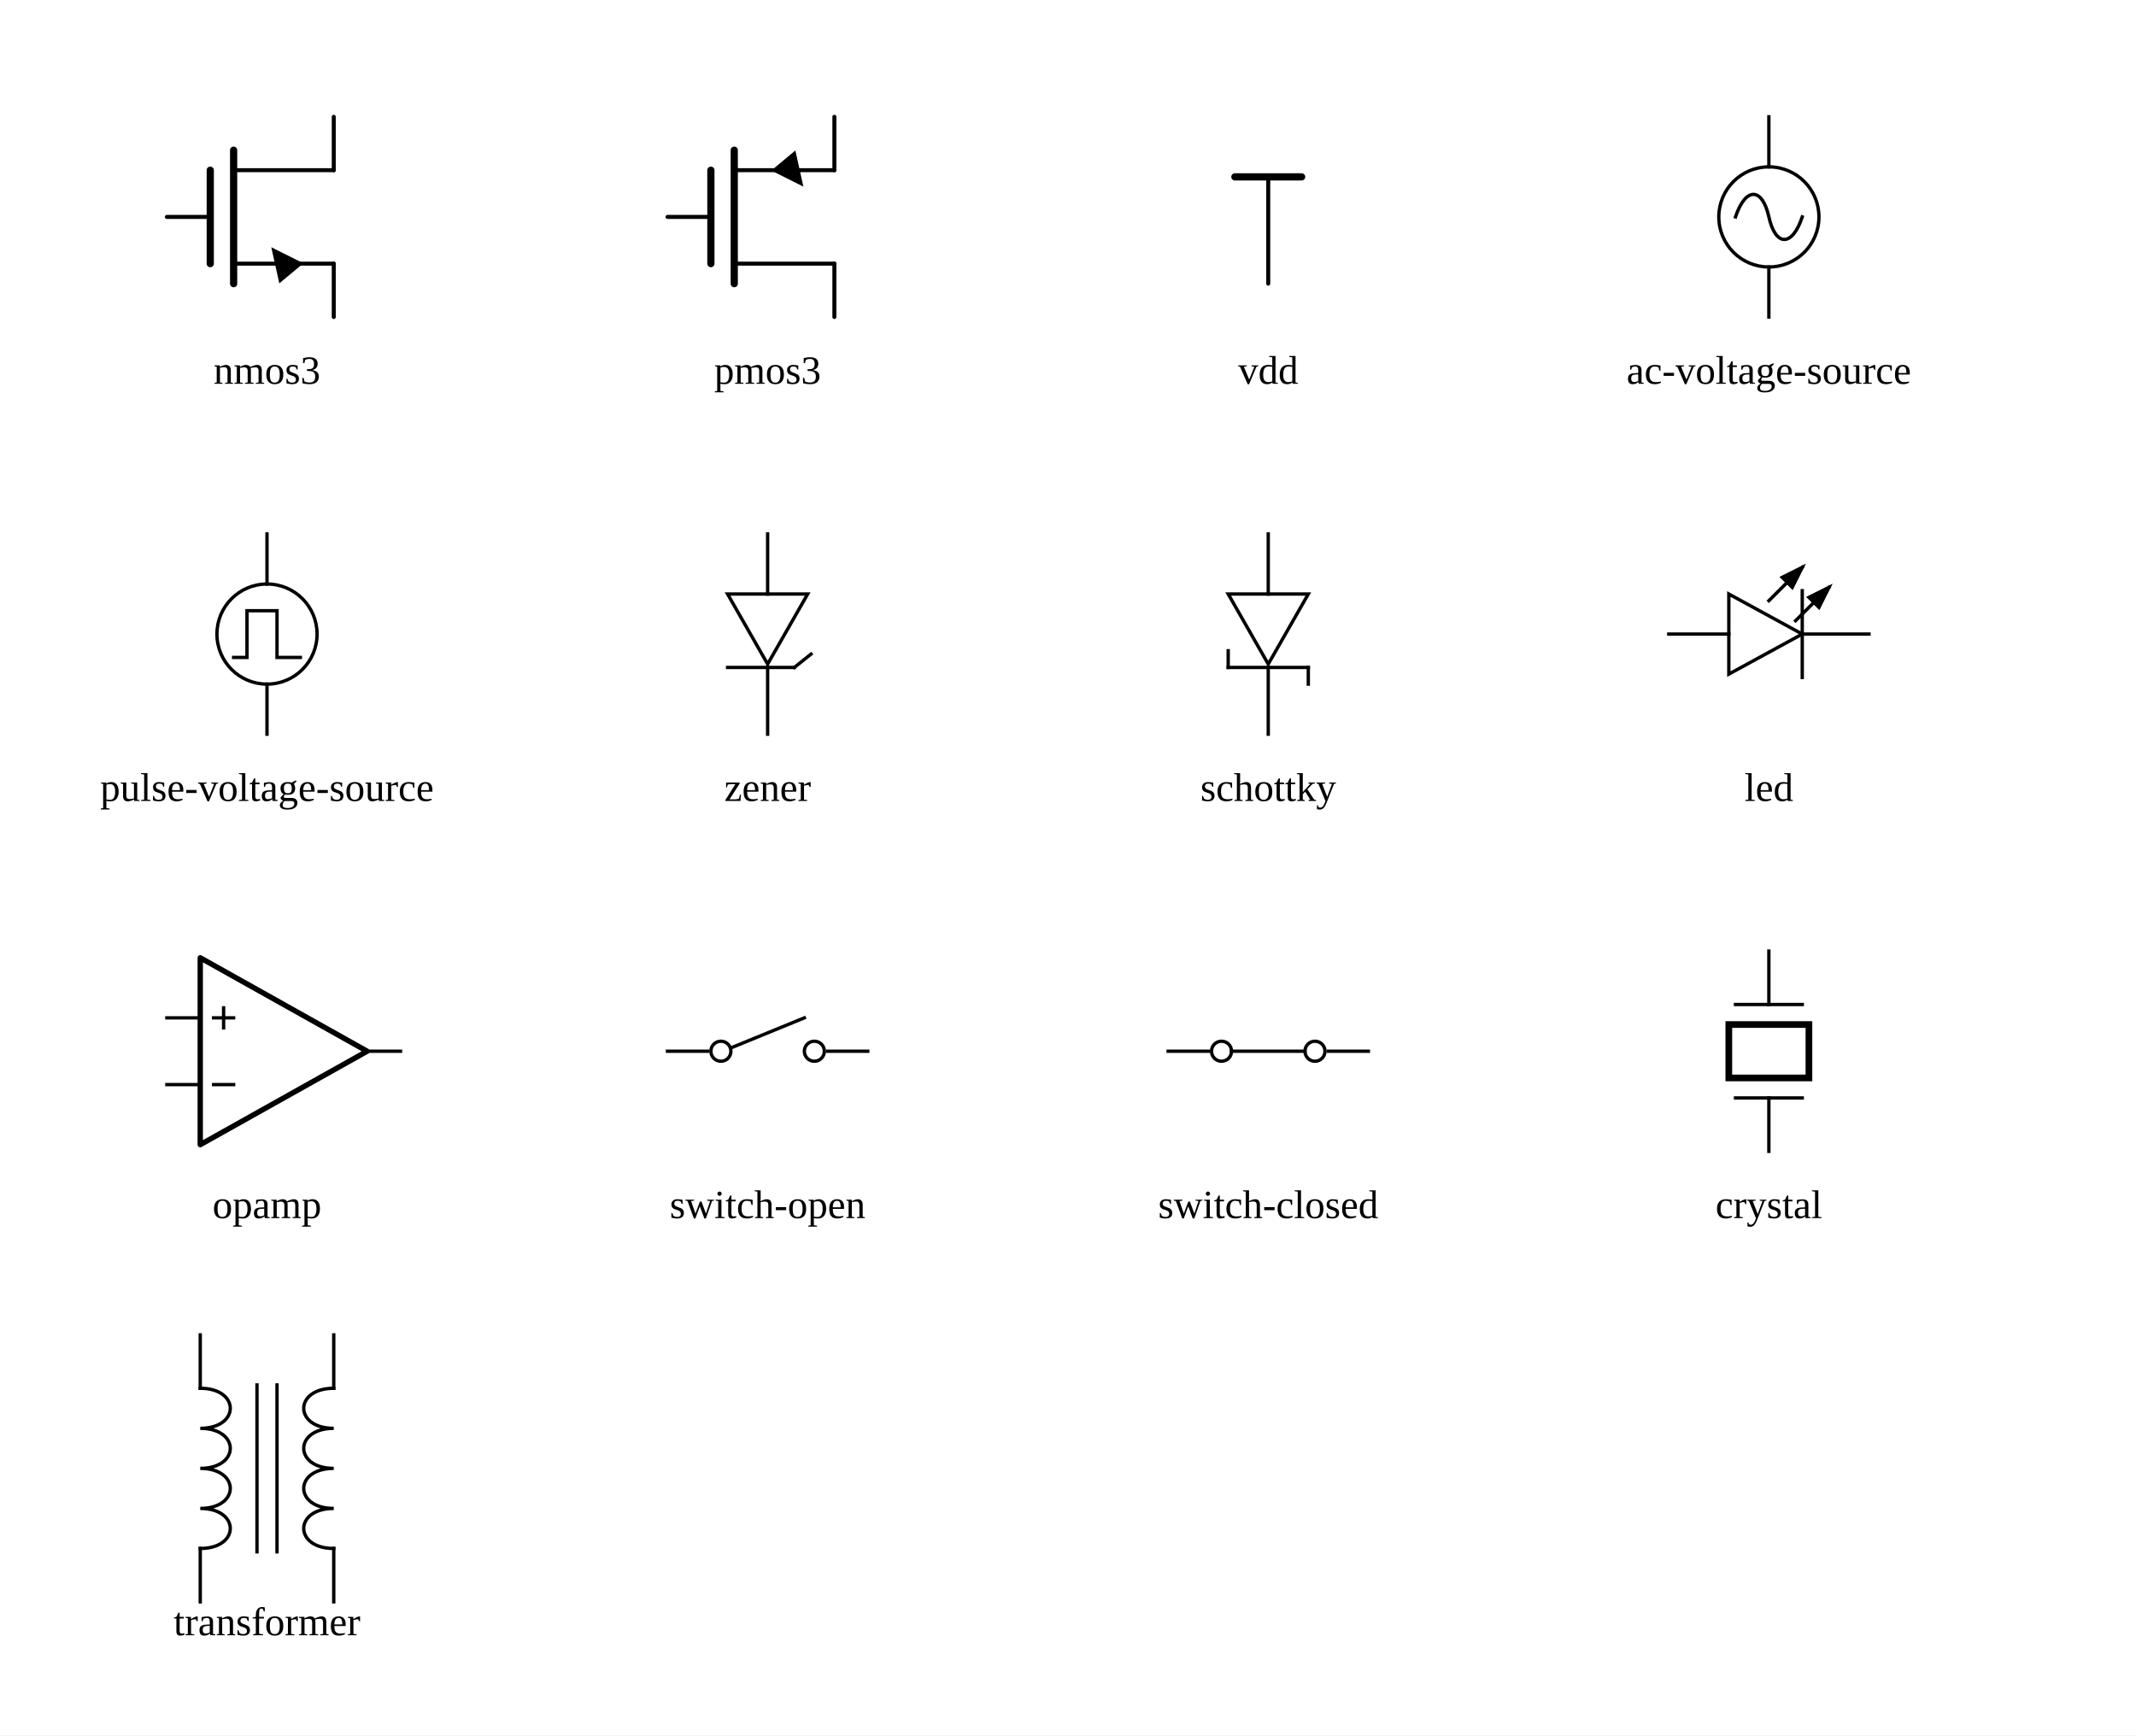
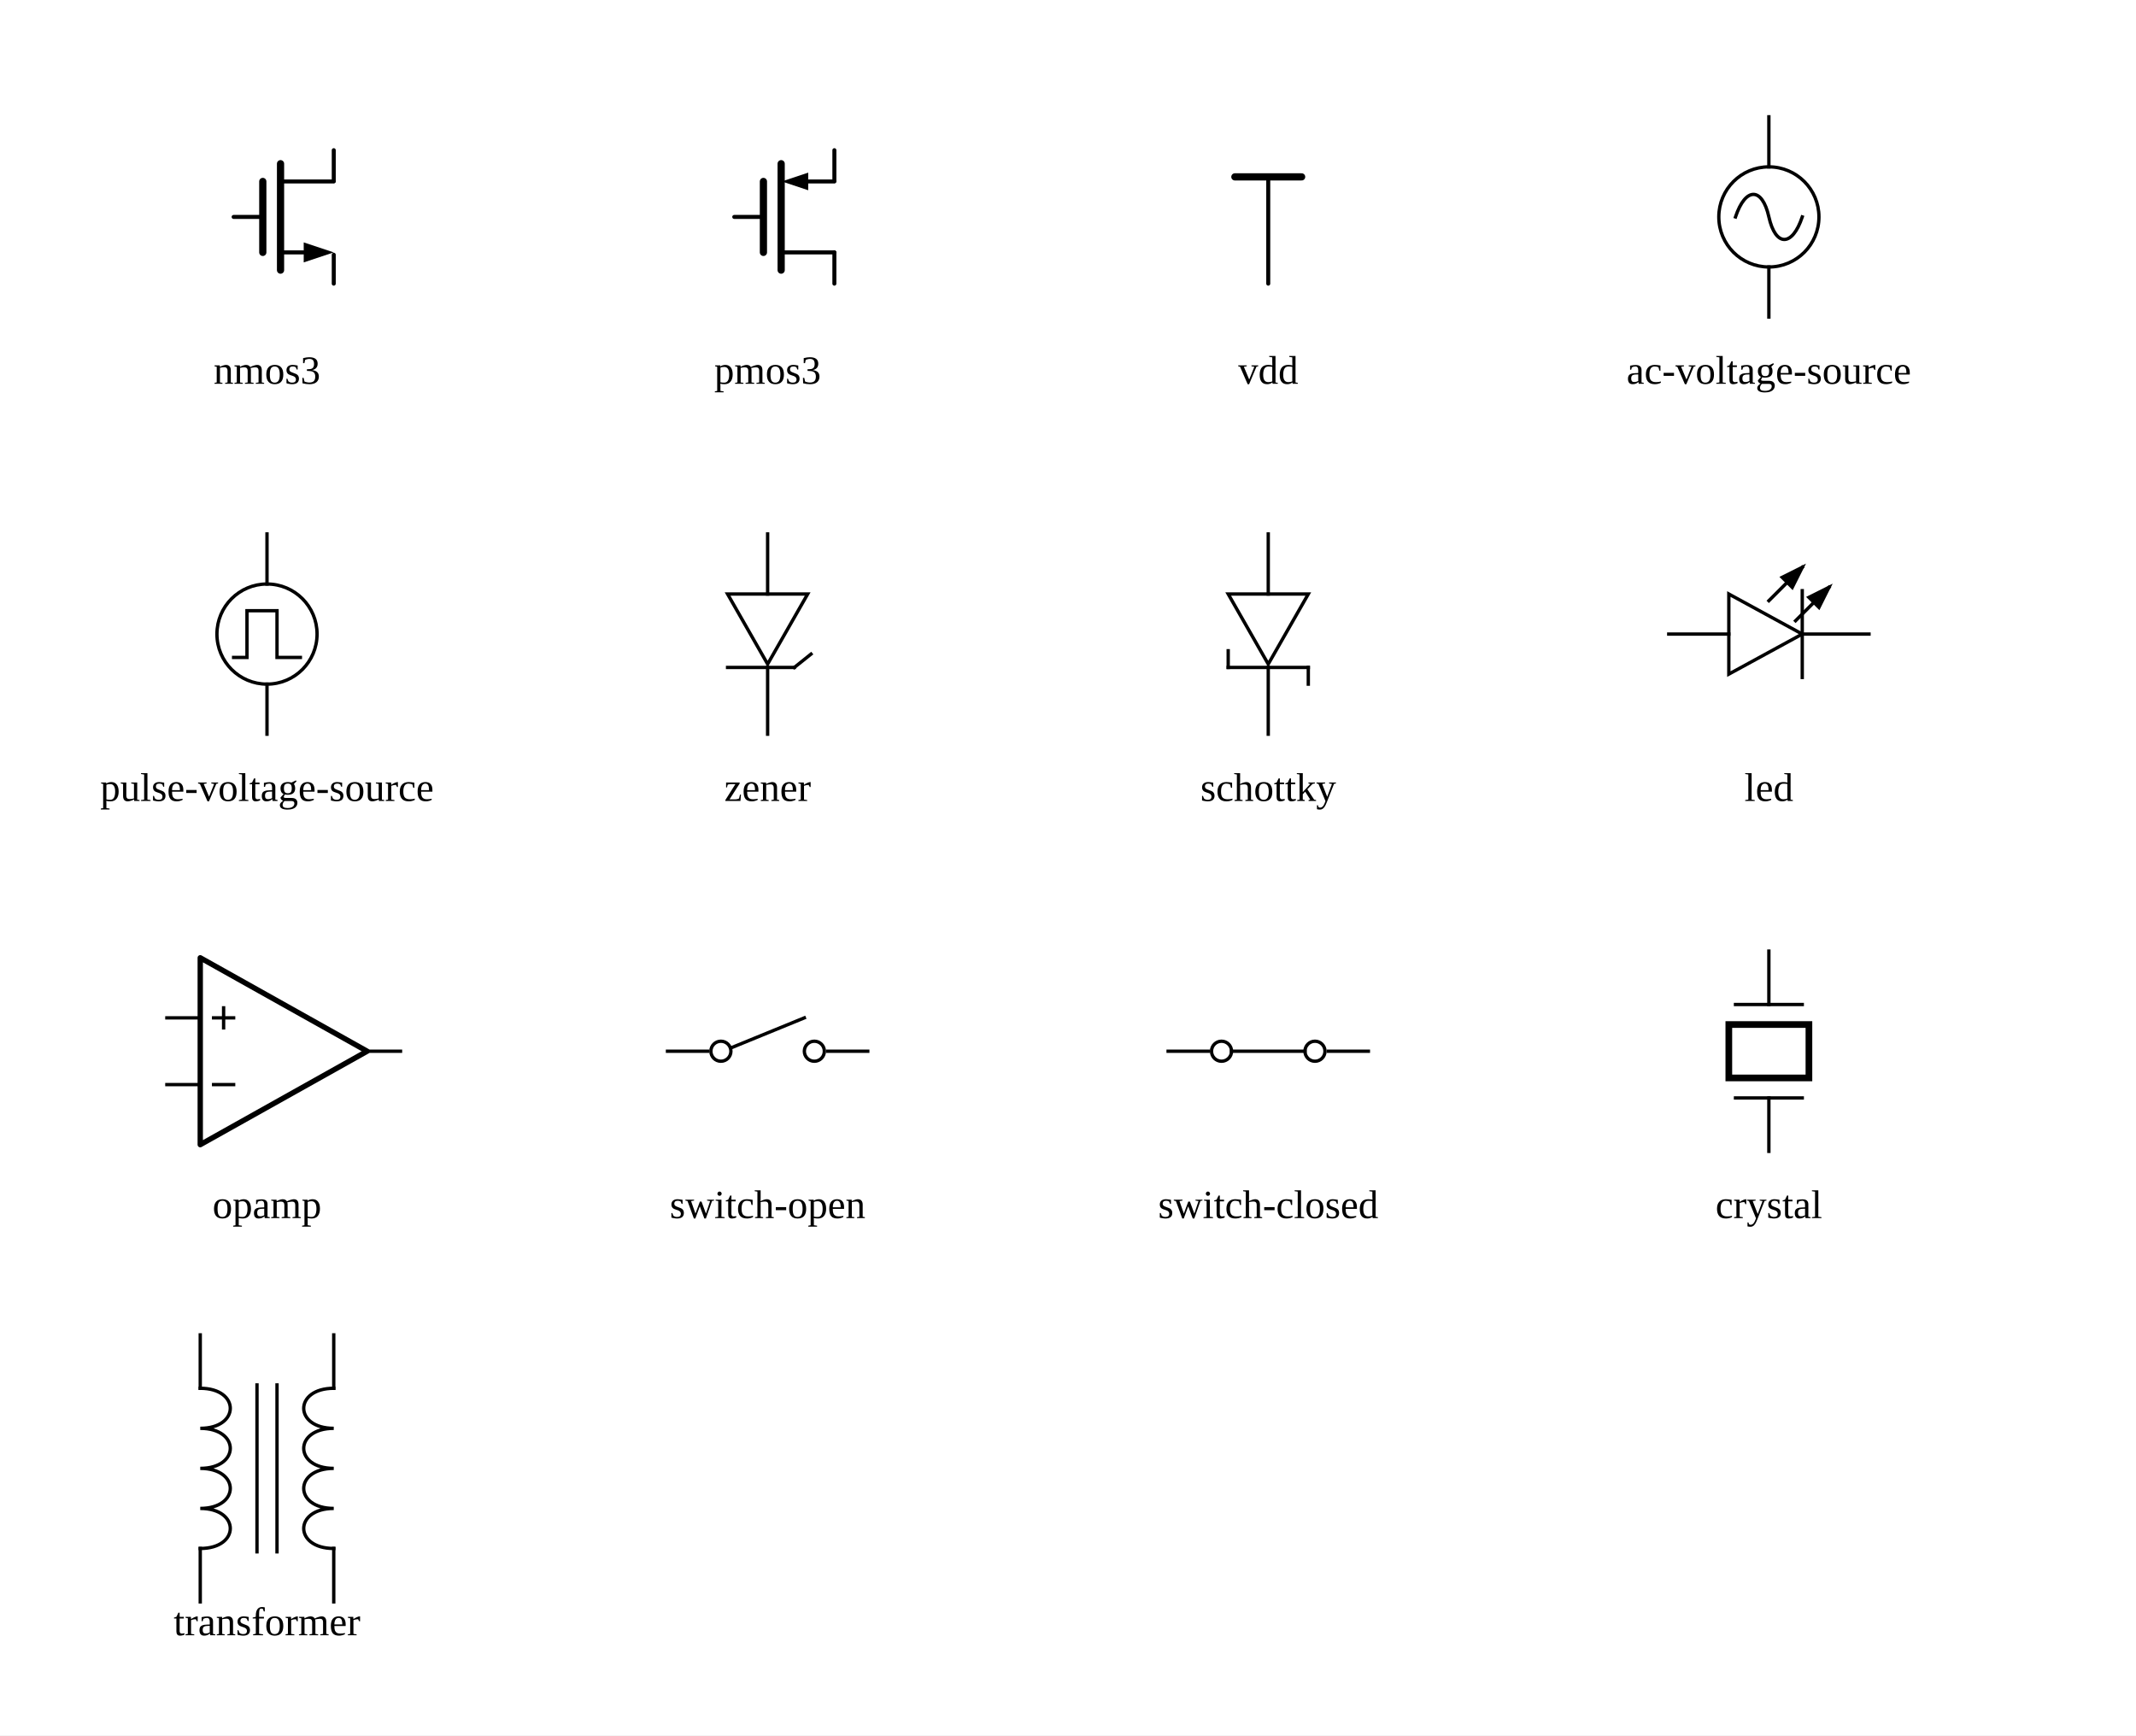
<svg xmlns="http://www.w3.org/2000/svg" viewBox="0 0 640 520" data-review-source="circuit.vss" data-pin-status="review-required">
  <rect width="640" height="520" fill="#fff" />
  <style>text{fill:#000;font-family:Georgia,'Times New Roman',serif;font-size:12px}path,polyline,polygon,line,circle{vector-effect:non-scaling-stroke}</style>
  <g data-layer="migration-candidates">
    <g data-symbol-id="nmos3" transform="translate(80 65)">
      <g fill="none" stroke="#000" stroke-width="1" stroke-linecap="square" stroke-linejoin="miter">
-         <line x1="-30" y1="0" x2="-17" y2="0" stroke-width="1.2" stroke-linecap="round" stroke-linejoin="round" />
-         <line x1="-17" y1="-14" x2="-17" y2="14" stroke-width="2.16" stroke-linecap="round" stroke-linejoin="round" />
-         <line x1="-10" y1="-20" x2="-10" y2="20" stroke-width="2.16" stroke-linecap="round" stroke-linejoin="round" />
-         <line x1="-10" y1="-14" x2="20" y2="-14" stroke-width="1.2" stroke-linecap="round" stroke-linejoin="round" />
-         <line x1="20" y1="-30" x2="20" y2="-14" stroke-width="1.2" stroke-linecap="round" stroke-linejoin="round" />
-         <line x1="-10" y1="14" x2="20" y2="14" stroke-width="1.2" stroke-linecap="round" stroke-linejoin="round" />
-         <line x1="20" y1="14" x2="20" y2="30" stroke-width="1.2" stroke-linecap="round" stroke-linejoin="round" />
-         <polygon points="10,14 2,10 4,19" fill="#000" />
+         <line x1="20" y1="11.339" x2="20" y2="20" stroke-width="1.2" stroke-linecap="round" stroke-linejoin="round" />
+         <line x1="4.245" y1="-10.63" x2="20" y2="-10.63" stroke-width="1.2" stroke-linecap="round" stroke-linejoin="round" />
+         <line x1="4.436" y1="10.63" x2="11" y2="10.63" stroke-width="1.2" stroke-linecap="round" stroke-linejoin="round" />
+         <polygon points="20,10.63 11,13.63 11,7.63" fill="#000" stroke="none" />
+         <line x1="4.055" y1="-15.945" x2="4.055" y2="15.945" stroke-width="2.16" stroke-linecap="round" stroke-linejoin="round" />
+         <line x1="-1.26" y1="-10.63" x2="-1.26" y2="10.63" stroke-width="2.16" stroke-linecap="round" stroke-linejoin="round" />
+         <line x1="20" y1="-10.772" x2="20" y2="-20" stroke-width="1.2" stroke-linecap="round" stroke-linejoin="round" />
+         <line x1="-1.26" y1="0" x2="-10" y2="0" stroke-width="1.2" stroke-linecap="round" stroke-linejoin="round" />
      </g>
      <text y="50" text-anchor="middle">nmos3</text>
    </g>
    <g data-symbol-id="pmos3" transform="translate(230 65)">
      <g fill="none" stroke="#000" stroke-width="1" stroke-linecap="square" stroke-linejoin="miter">
-         <line x1="-30" y1="0" x2="-17" y2="0" stroke-width="1.2" stroke-linecap="round" stroke-linejoin="round" />
-         <line x1="-17" y1="-14" x2="-17" y2="14" stroke-width="2.16" stroke-linecap="round" stroke-linejoin="round" />
-         <line x1="-10" y1="-20" x2="-10" y2="20" stroke-width="2.16" stroke-linecap="round" stroke-linejoin="round" />
-         <line x1="-10" y1="-14" x2="20" y2="-14" stroke-width="1.2" stroke-linecap="round" stroke-linejoin="round" />
-         <line x1="20" y1="-30" x2="20" y2="-14" stroke-width="1.2" stroke-linecap="round" stroke-linejoin="round" />
-         <line x1="-10" y1="14" x2="20" y2="14" stroke-width="1.2" stroke-linecap="round" stroke-linejoin="round" />
-         <line x1="20" y1="14" x2="20" y2="30" stroke-width="1.2" stroke-linecap="round" stroke-linejoin="round" />
-         <polygon points="2,-14 10,-10 8,-19" fill="#000" />
+         <line x1="20" y1="10.63" x2="20" y2="20" stroke-width="1.2" stroke-linecap="round" stroke-linejoin="round" />
+         <line x1="11.805" y1="-10.63" x2="20" y2="-10.63" stroke-width="1.2" stroke-linecap="round" stroke-linejoin="round" />
+         <polygon points="4.245,-10.63 12.165,-7.99 12.165,-13.27" fill="#000" stroke="none" />
+         <line x1="4.436" y1="10.63" x2="20" y2="10.63" stroke-width="1.2" stroke-linecap="round" stroke-linejoin="round" />
+         <line x1="4.055" y1="-15.945" x2="4.055" y2="15.945" stroke-width="2.16" stroke-linecap="round" stroke-linejoin="round" />
+         <line x1="-1.26" y1="-10.63" x2="-1.26" y2="10.63" stroke-width="2.16" stroke-linecap="round" stroke-linejoin="round" />
+         <line x1="20" y1="-10.772" x2="20" y2="-20" stroke-width="1.2" stroke-linecap="round" stroke-linejoin="round" />
+         <line x1="-1.26" y1="0" x2="-10" y2="0" stroke-width="1.2" stroke-linecap="round" stroke-linejoin="round" />
      </g>
      <text y="50" text-anchor="middle">pmos3</text>
    </g>
    <g data-symbol-id="vdd" transform="translate(380 65)">
      <g fill="none" stroke="#000" stroke-width="1" stroke-linecap="square" stroke-linejoin="miter">
        <line x1="0" y1="20" x2="0" y2="-12" stroke-width="1.2" stroke-linecap="round" />
        <line x1="-10" y1="-12" x2="10" y2="-12" stroke-width="2.16" stroke-linecap="round" />
      </g>
      <text y="50" text-anchor="middle">vdd</text>
    </g>
    <g data-symbol-id="ac-voltage-source" transform="translate(530 65)">
      <g fill="none" stroke="#000" stroke-width="1" stroke-linecap="square" stroke-linejoin="miter">
        <line x1="0" y1="-30" x2="0" y2="-15" />
        <circle cx="0" cy="0" r="15" />
        <line x1="0" y1="15" x2="0" y2="30" />
        <path d="M -10 0 C -7 -9 -2 -9 0 0 C 2 9 7 9 10 0" />
      </g>
      <text y="50" text-anchor="middle">ac-voltage-source</text>
    </g>
    <g data-symbol-id="pulse-voltage-source" transform="translate(80 190)">
      <g fill="none" stroke="#000" stroke-width="1" stroke-linecap="square" stroke-linejoin="miter">
        <line x1="0" y1="-30" x2="0" y2="-15" />
        <circle cx="0" cy="0" r="15" />
        <line x1="0" y1="15" x2="0" y2="30" />
        <polyline points="-10,7 -6,7 -6,-7 3,-7 3,7 10,7" />
      </g>
      <text y="50" text-anchor="middle">pulse-voltage-source</text>
    </g>
    <g data-symbol-id="zener" transform="translate(230 190)">
      <g fill="none" stroke="#000" stroke-width="1" stroke-linecap="square" stroke-linejoin="miter">
        <line x1="0" y1="-30" x2="0" y2="-12" />
        <polygon points="-12,-12 12,-12 0,9" fill="none" />
        <line x1="-12" y1="10" x2="8" y2="10" />
        <line x1="8" y1="10" x2="13" y2="6" />
        <line x1="0" y1="10" x2="0" y2="30" />
      </g>
      <text y="50" text-anchor="middle">zener</text>
    </g>
    <g data-symbol-id="schottky" transform="translate(380 190)">
      <g fill="none" stroke="#000" stroke-width="1" stroke-linecap="square" stroke-linejoin="miter">
        <line x1="0" y1="-30" x2="0" y2="-12" />
        <polygon points="-12,-12 12,-12 0,9" fill="none" />
        <line x1="-12" y1="10" x2="12" y2="10" />
        <line x1="-12" y1="10" x2="-12" y2="5" />
        <line x1="12" y1="10" x2="12" y2="15" />
        <line x1="0" y1="10" x2="0" y2="30" />
      </g>
      <text y="50" text-anchor="middle">schottky</text>
    </g>
    <g data-symbol-id="led" transform="translate(530 190)">
      <g fill="none" stroke="#000" stroke-width="1" stroke-linecap="square" stroke-linejoin="miter">
        <line x1="-30" y1="0" x2="-12" y2="0" />
        <polygon points="-12,-12 -12,12 10,0" fill="none" />
        <line x1="10" y1="-13" x2="10" y2="13" />
        <line x1="10" y1="0" x2="30" y2="0" />
        <line x1="0" y1="-10" x2="10" y2="-20" />
        <polygon points="10,-20 7,-14 4,-17" fill="#000" />
        <line x1="8" y1="-4" x2="18" y2="-14" />
        <polygon points="18,-14 15,-8 12,-11" fill="#000" />
      </g>
      <text y="50" text-anchor="middle">led</text>
    </g>
    <g data-symbol-id="opamp" transform="translate(80 315)">
      <g fill="none" stroke="#000" stroke-width="1" stroke-linecap="square" stroke-linejoin="miter">
        <line x1="-30" y1="-10" x2="-20" y2="-10" />
        <line x1="-30" y1="10" x2="-20" y2="10" />
        <polygon points="-20,-28 -20,28 30,0" fill="none" stroke-width="1.6" stroke-linecap="round" stroke-linejoin="round" />
        <line x1="30" y1="0" x2="40" y2="0" />
        <line x1="-16" y1="-10" x2="-10" y2="-10" />
        <line x1="-13" y1="-13" x2="-13" y2="-7" />
        <line x1="-16" y1="10" x2="-10" y2="10" />
      </g>
      <text y="50" text-anchor="middle">opamp</text>
    </g>
    <g data-symbol-id="switch-open" transform="translate(230 315)">
      <g fill="none" stroke="#000" stroke-width="1" stroke-linecap="square" stroke-linejoin="miter">
        <line x1="-30" y1="0" x2="-18" y2="0" />
        <circle cx="-14" cy="0" r="3" />
        <circle cx="14" cy="0" r="3" />
        <line x1="-11" y1="-1" x2="11" y2="-10" />
        <line x1="18" y1="0" x2="30" y2="0" />
      </g>
      <text y="50" text-anchor="middle">switch-open</text>
    </g>
    <g data-symbol-id="switch-closed" transform="translate(380 315)">
      <g fill="none" stroke="#000" stroke-width="1" stroke-linecap="square" stroke-linejoin="miter">
        <line x1="-30" y1="0" x2="-18" y2="0" />
        <circle cx="-14" cy="0" r="3" />
        <circle cx="14" cy="0" r="3" />
        <line x1="-11" y1="0" x2="11" y2="0" />
        <line x1="18" y1="0" x2="30" y2="0" />
      </g>
      <text y="50" text-anchor="middle">switch-closed</text>
    </g>
    <g data-symbol-id="crystal" transform="translate(530 315)">
      <g fill="none" stroke="#000" stroke-width="1" stroke-linecap="square" stroke-linejoin="miter">
        <line x1="0" y1="-30" x2="0" y2="-14" />
        <line x1="-10" y1="-14" x2="10" y2="-14" />
        <polyline points="-12,-8 12,-8 12,8 -12,8 -12,-8" stroke-width="2" />
        <line x1="-10" y1="14" x2="10" y2="14" />
        <line x1="0" y1="14" x2="0" y2="30" />
      </g>
      <text y="50" text-anchor="middle">crystal</text>
    </g>
    <g data-symbol-id="transformer" transform="translate(80 440)">
      <g fill="none" stroke="#000" stroke-width="1" stroke-linecap="square" stroke-linejoin="miter">
        <line x1="-20" y1="-40" x2="-20" y2="-24" />
        <path d="M -20 -24 C -8 -24 -8 -12 -20 -12 C -8 -12 -8 0 -20 0 C -8 0 -8 12 -20 12 C -8 12 -8 24 -20 24" />
        <line x1="-20" y1="24" x2="-20" y2="40" />
        <line x1="20" y1="-40" x2="20" y2="-24" />
        <path d="M 20 -24 C 8 -24 8 -12 20 -12 C 8 -12 8 0 20 0 C 8 0 8 12 20 12 C 8 12 8 24 20 24" />
        <line x1="20" y1="24" x2="20" y2="40" />
        <line x1="-3" y1="-25" x2="-3" y2="25" />
        <line x1="3" y1="-25" x2="3" y2="25" />
      </g>
      <text y="50" text-anchor="middle">transformer</text>
    </g>
  </g>
</svg>
